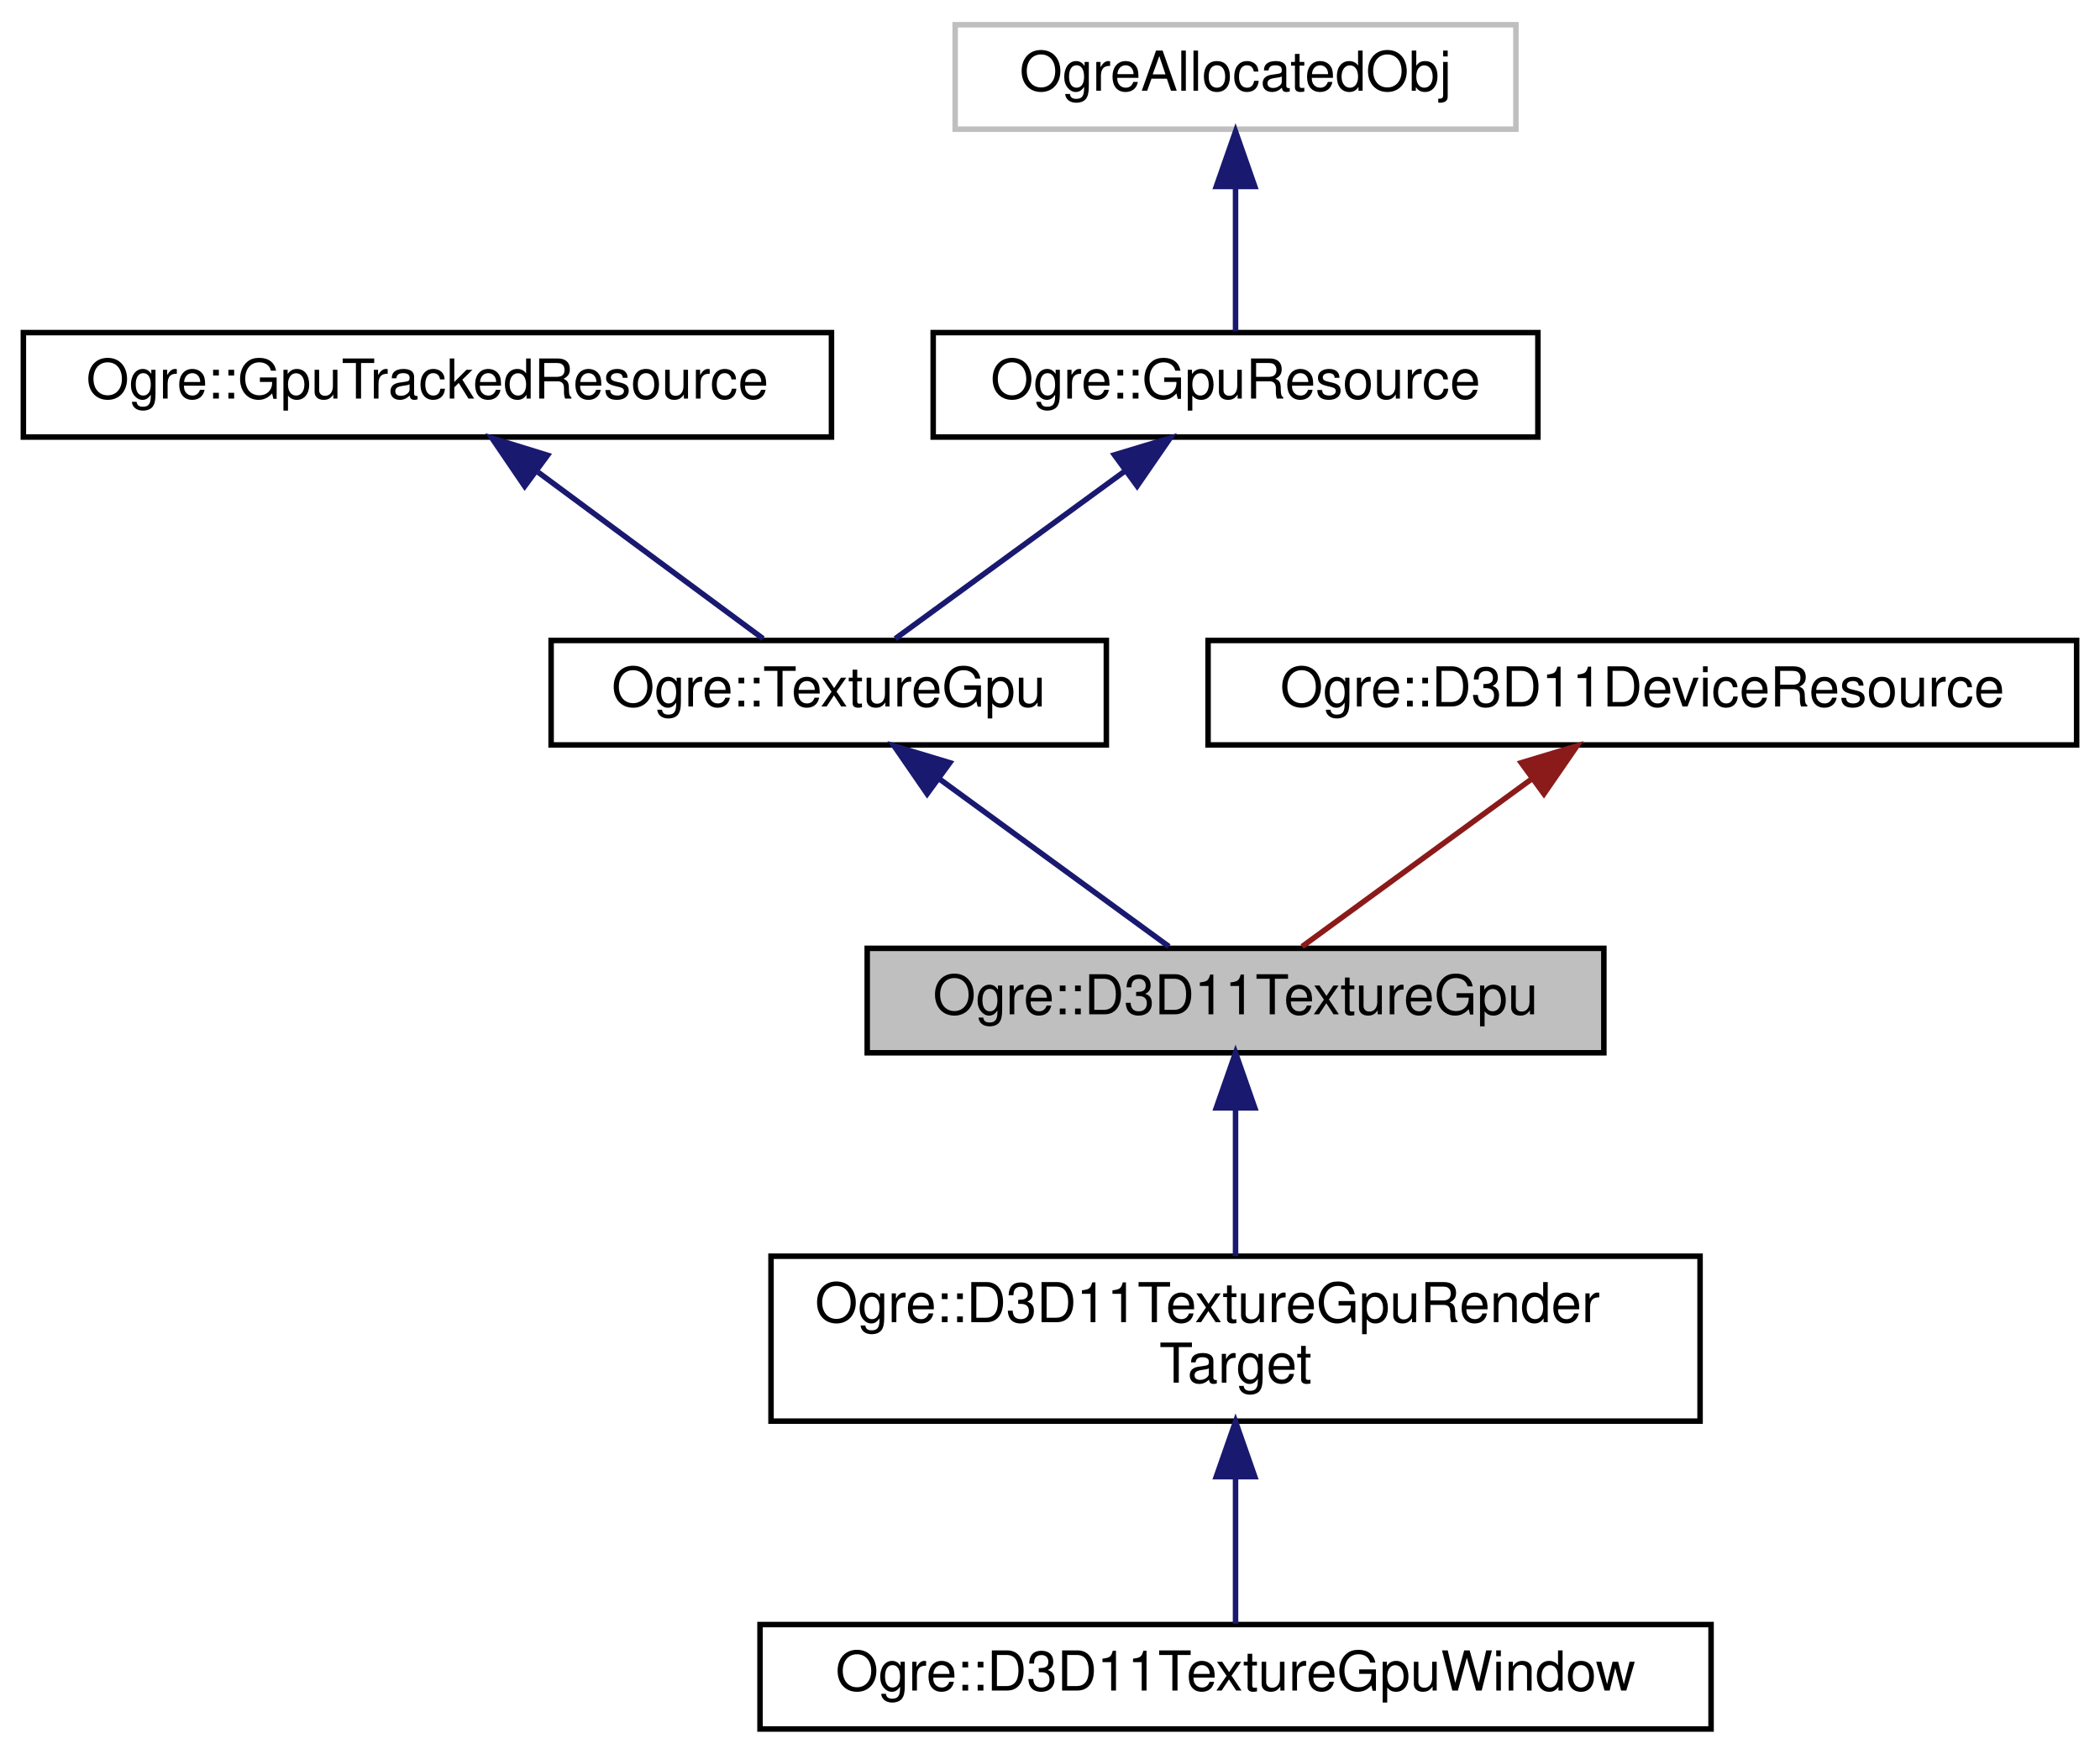
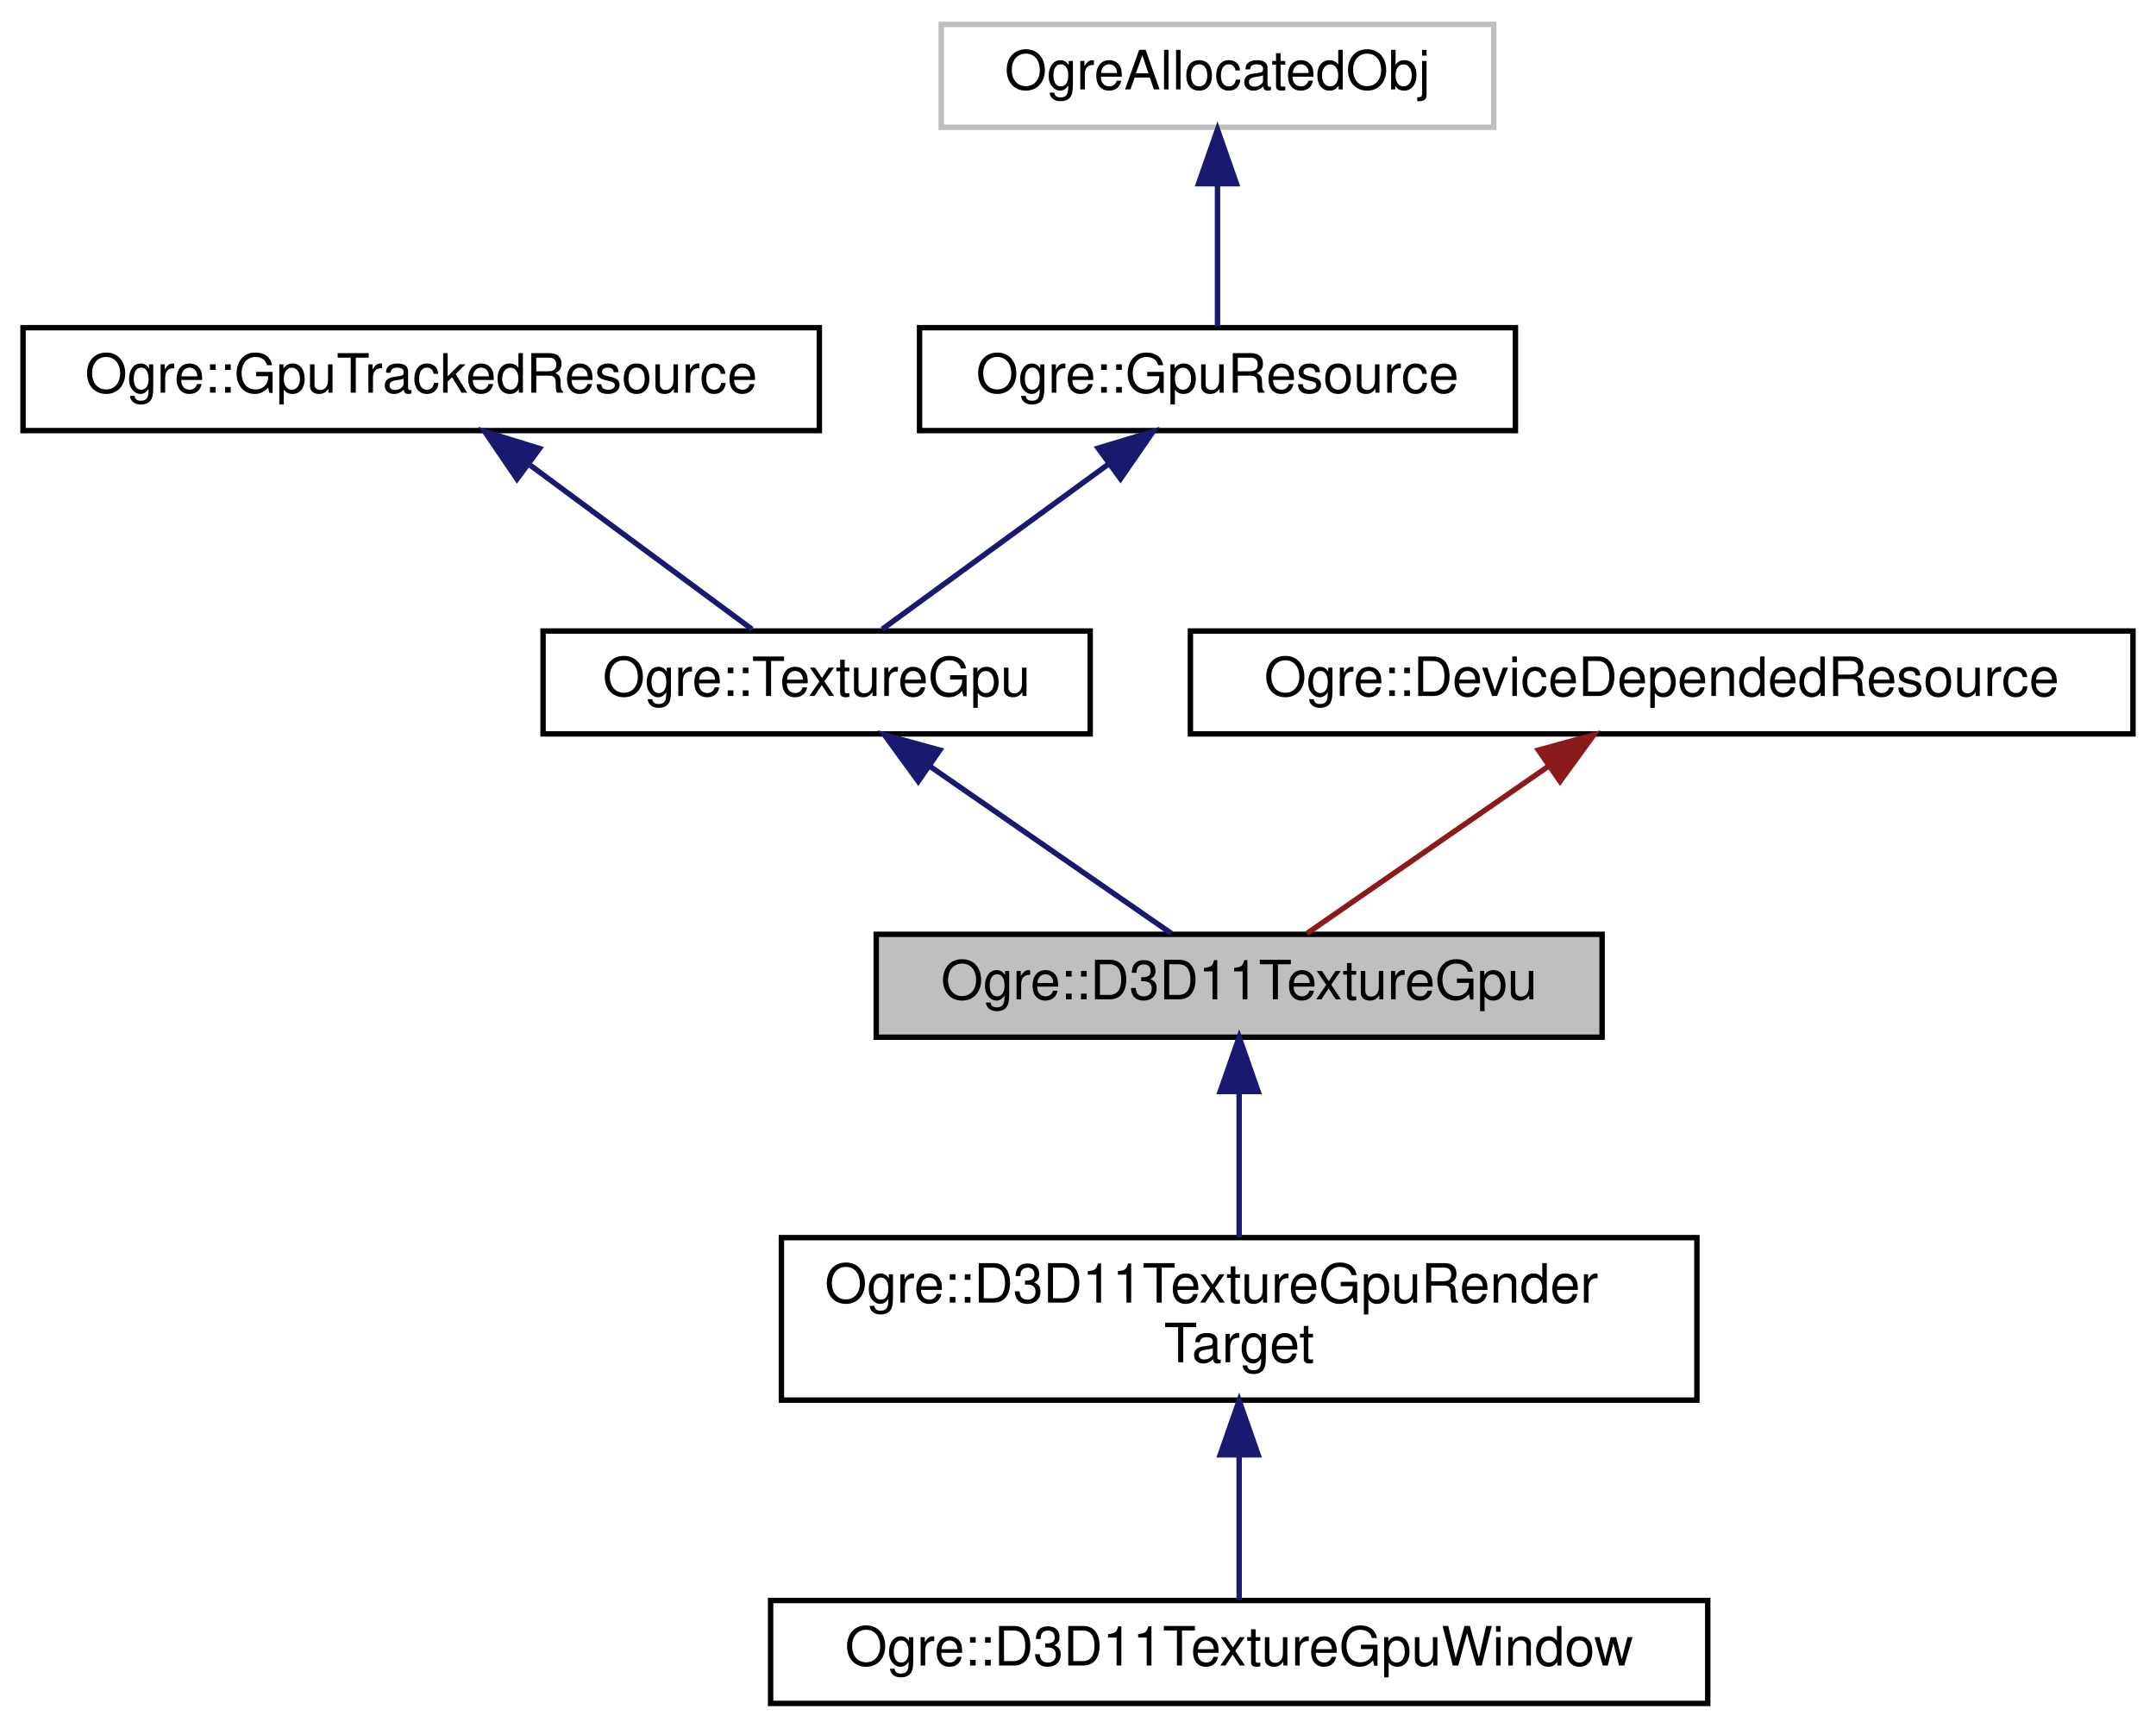
- <svg xmlns="http://www.w3.org/2000/svg" xmlns:xlink="http://www.w3.org/1999/xlink" width="382pt" height="319pt" viewBox="0.00 0.00 381.50 319.00">
+ <svg xmlns="http://www.w3.org/2000/svg" xmlns:xlink="http://www.w3.org/1999/xlink" width="398pt" height="319pt" viewBox="0.00 0.00 397.50 319.00">
  <g id="graph0" class="graph" transform="scale(1 1) rotate(0) translate(4 315)">
    <g id="node1" class="node">
      <g id="a_node1">
        <a xlink:title=" ">
-           <polygon fill="#bfbfbf" stroke="black" points="153.5,-123.5 153.5,-142.5 287.5,-142.5 287.5,-123.5 153.5,-123.5" />
-           <text text-anchor="middle" x="220.5" y="-130.5" font-family="Helvetica,sans-Serif" font-size="10.00">Ogre::D3D11TextureGpu</text>
+           <polygon fill="#bfbfbf" stroke="black" points="157.5,-123.5 157.5,-142.5 291.5,-142.5 291.5,-123.5 157.5,-123.5" />
+           <text text-anchor="middle" x="224.5" y="-130.5" font-family="Helvetica,sans-Serif" font-size="10.00">Ogre::D3D11TextureGpu</text>
        </a>
      </g>
    </g>
    <g id="node7" class="node">
      <g id="a_node7">
        <a xlink:href="class_ogre_1_1_d3_d11_texture_gpu_render_target.html" target="_top" xlink:title=" ">
-           <polygon fill="none" stroke="black" points="136,-56.5 136,-86.5 305,-86.5 305,-56.5 136,-56.5" />
-           <text text-anchor="start" x="144" y="-74.5" font-family="Helvetica,sans-Serif" font-size="10.00">Ogre::D3D11TextureGpuRender</text>
-           <text text-anchor="middle" x="220.5" y="-63.5" font-family="Helvetica,sans-Serif" font-size="10.00">Target</text>
+           <polygon fill="none" stroke="black" points="140,-56.5 140,-86.5 309,-86.5 309,-56.5 140,-56.5" />
+           <text text-anchor="start" x="148" y="-74.5" font-family="Helvetica,sans-Serif" font-size="10.00">Ogre::D3D11TextureGpuRender</text>
+           <text text-anchor="middle" x="224.5" y="-63.5" font-family="Helvetica,sans-Serif" font-size="10.00">Target</text>
        </a>
      </g>
    </g>
    <g id="edge6" class="edge">
-       <path fill="none" stroke="midnightblue" d="M220.5,-113.23C220.5,-104.59 220.5,-94.5 220.5,-86.52" />
-       <polygon fill="midnightblue" stroke="midnightblue" points="217,-113.48 220.5,-123.48 224,-113.48 217,-113.48" />
+       <path fill="none" stroke="midnightblue" d="M224.5,-113.23C224.5,-104.59 224.5,-94.5 224.5,-86.52" />
+       <polygon fill="midnightblue" stroke="midnightblue" points="221,-113.48 224.5,-123.48 228,-113.48 221,-113.48" />
    </g>
    <g id="node2" class="node">
      <g id="a_node2">
        <a xlink:href="class_ogre_1_1_texture_gpu.html" target="_top" xlink:title=" ">
          <polygon fill="none" stroke="black" points="96,-179.5 96,-198.5 197,-198.5 197,-179.5 96,-179.5" />
          <text text-anchor="middle" x="146.5" y="-186.5" font-family="Helvetica,sans-Serif" font-size="10.00">Ogre::TextureGpu</text>
        </a>
      </g>
    </g>
    <g id="edge1" class="edge">
-       <path fill="none" stroke="midnightblue" d="M166.53,-173.38C179.91,-163.62 197.06,-151.11 208.39,-142.83" />
-       <polygon fill="midnightblue" stroke="midnightblue" points="164.4,-170.6 158.39,-179.32 168.53,-176.26 164.4,-170.6" />
+       <path fill="none" stroke="midnightblue" d="M167.27,-173.62C181.52,-163.76 199.96,-150.99 212,-142.65" />
+       <polygon fill="midnightblue" stroke="midnightblue" points="165.26,-170.75 159.03,-179.32 169.25,-176.51 165.26,-170.75" />
    </g>
    <g id="node3" class="node">
      <g id="a_node3">
        <a xlink:href="struct_ogre_1_1_gpu_tracked_resource.html" target="_top" xlink:title=" ">
          <polygon fill="none" stroke="black" points="0,-235.5 0,-254.5 147,-254.5 147,-235.5 0,-235.5" />
          <text text-anchor="middle" x="73.5" y="-242.5" font-family="Helvetica,sans-Serif" font-size="10.00">Ogre::GpuTrackedResource</text>
        </a>
      </g>
    </g>
    <g id="edge2" class="edge">
      <path fill="none" stroke="midnightblue" d="M93.64,-229.1C106.78,-219.38 123.48,-207.03 134.56,-198.83" />
      <polygon fill="midnightblue" stroke="midnightblue" points="91.19,-226.56 85.23,-235.32 95.35,-232.19 91.19,-226.56" />
    </g>
    <g id="node4" class="node">
      <g id="a_node4">
        <a xlink:href="class_ogre_1_1_gpu_resource.html" target="_top" xlink:title=" ">
          <polygon fill="none" stroke="black" points="165.5,-235.5 165.5,-254.5 275.5,-254.5 275.5,-235.5 165.5,-235.5" />
          <text text-anchor="middle" x="220.5" y="-242.5" font-family="Helvetica,sans-Serif" font-size="10.00">Ogre::GpuResource</text>
        </a>
      </g>
    </g>
    <g id="edge3" class="edge">
      <path fill="none" stroke="midnightblue" d="M200.47,-229.38C187.09,-219.62 169.94,-207.11 158.61,-198.83" />
      <polygon fill="midnightblue" stroke="midnightblue" points="198.47,-232.26 208.61,-235.32 202.6,-226.6 198.47,-232.26" />
    </g>
    <g id="node5" class="node">
      <g id="a_node5">
        <a xlink:title=" ">
          <polygon fill="none" stroke="#bfbfbf" points="169.5,-291.5 169.5,-310.5 271.5,-310.5 271.5,-291.5 169.5,-291.5" />
          <text text-anchor="middle" x="220.5" y="-298.5" font-family="Helvetica,sans-Serif" font-size="10.00">OgreAllocatedObj</text>
        </a>
      </g>
    </g>
    <g id="edge4" class="edge">
      <path fill="none" stroke="midnightblue" d="M220.5,-280.8C220.5,-271.91 220.5,-261.78 220.5,-254.75" />
      <polygon fill="midnightblue" stroke="midnightblue" points="217,-281.08 220.5,-291.08 224,-281.08 217,-281.08" />
    </g>
    <g id="node6" class="node">
      <g id="a_node6">
-         <a xlink:href="class_ogre_1_1_d3_d11_device_resource.html" target="_top" xlink:title="Represents a Direct3D rendering resource.">
-           <polygon fill="none" stroke="black" points="215.5,-179.5 215.5,-198.5 373.5,-198.5 373.5,-179.5 215.5,-179.5" />
-           <text text-anchor="middle" x="294.5" y="-186.5" font-family="Helvetica,sans-Serif" font-size="10.00">Ogre::D3D11DeviceResource</text>
+         <a xlink:href="class_ogre_1_1_device_depended_resource.html" target="_top" xlink:title="Represents a GPU device depended resource.">
+           <polygon fill="none" stroke="black" points="215.5,-179.5 215.5,-198.5 389.5,-198.5 389.5,-179.5 215.5,-179.5" />
+           <text text-anchor="middle" x="302.5" y="-186.5" font-family="Helvetica,sans-Serif" font-size="10.00">Ogre::DeviceDependedResource</text>
        </a>
      </g>
    </g>
    <g id="edge5" class="edge">
-       <path fill="none" stroke="#8b1a1a" d="M274.47,-173.38C261.09,-163.62 243.94,-151.11 232.61,-142.83" />
-       <polygon fill="#8b1a1a" stroke="#8b1a1a" points="272.47,-176.26 282.61,-179.32 276.6,-170.6 272.47,-176.26" />
+       <path fill="none" stroke="#8b1a1a" d="M281.73,-173.62C267.48,-163.76 249.04,-150.99 237,-142.65" />
+       <polygon fill="#8b1a1a" stroke="#8b1a1a" points="279.75,-176.51 289.97,-179.32 283.74,-170.75 279.75,-176.51" />
    </g>
    <g id="node8" class="node">
      <g id="a_node8">
        <a xlink:href="class_ogre_1_1_d3_d11_texture_gpu_window.html" target="_top" xlink:title=" ">
-           <polygon fill="none" stroke="black" points="134,-0.5 134,-19.5 307,-19.5 307,-0.5 134,-0.5" />
-           <text text-anchor="middle" x="220.5" y="-7.5" font-family="Helvetica,sans-Serif" font-size="10.00">Ogre::D3D11TextureGpuWindow</text>
+           <polygon fill="none" stroke="black" points="138,-0.5 138,-19.5 311,-19.5 311,-0.5 138,-0.5" />
+           <text text-anchor="middle" x="224.5" y="-7.5" font-family="Helvetica,sans-Serif" font-size="10.00">Ogre::D3D11TextureGpuWindow</text>
        </a>
      </g>
    </g>
    <g id="edge7" class="edge">
-       <path fill="none" stroke="midnightblue" d="M220.5,-46.29C220.5,-36.86 220.5,-26.65 220.5,-19.66" />
-       <polygon fill="midnightblue" stroke="midnightblue" points="217,-46.4 220.5,-56.4 224,-46.4 217,-46.4" />
+       <path fill="none" stroke="midnightblue" d="M224.5,-46.29C224.5,-36.86 224.5,-26.65 224.5,-19.66" />
+       <polygon fill="midnightblue" stroke="midnightblue" points="221,-46.4 224.5,-56.4 228,-46.4 221,-46.4" />
    </g>
  </g>
</svg>
